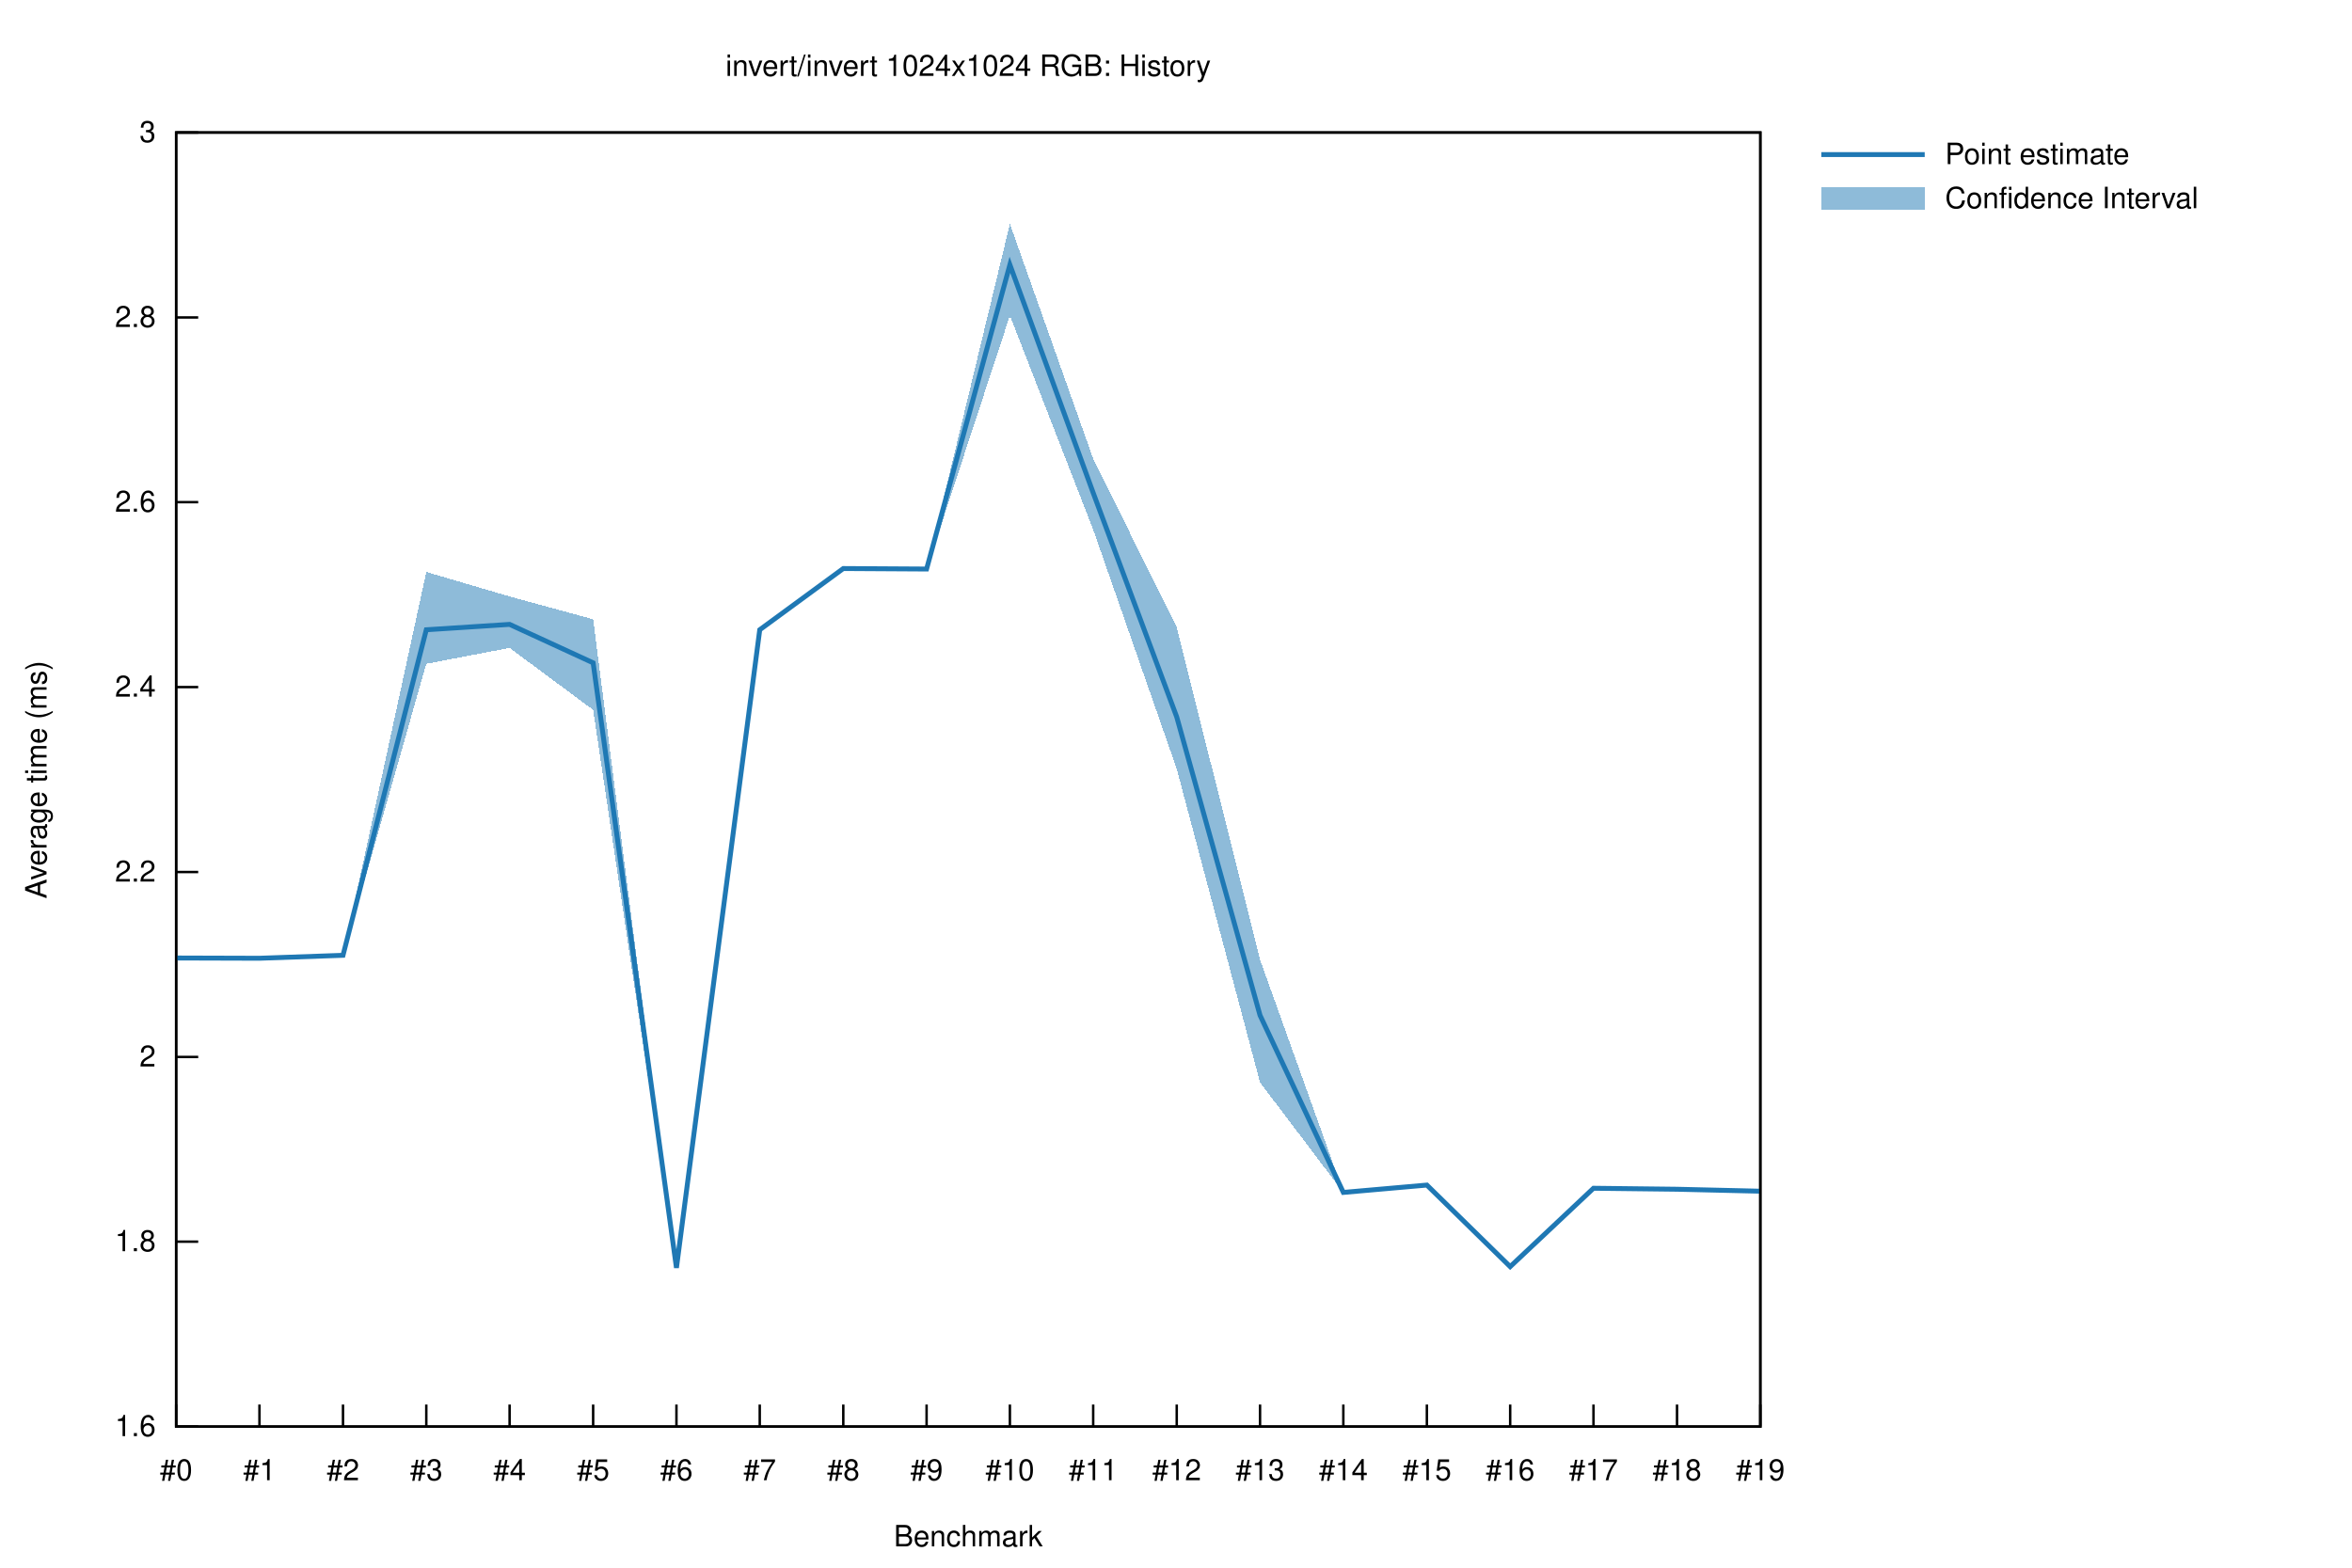
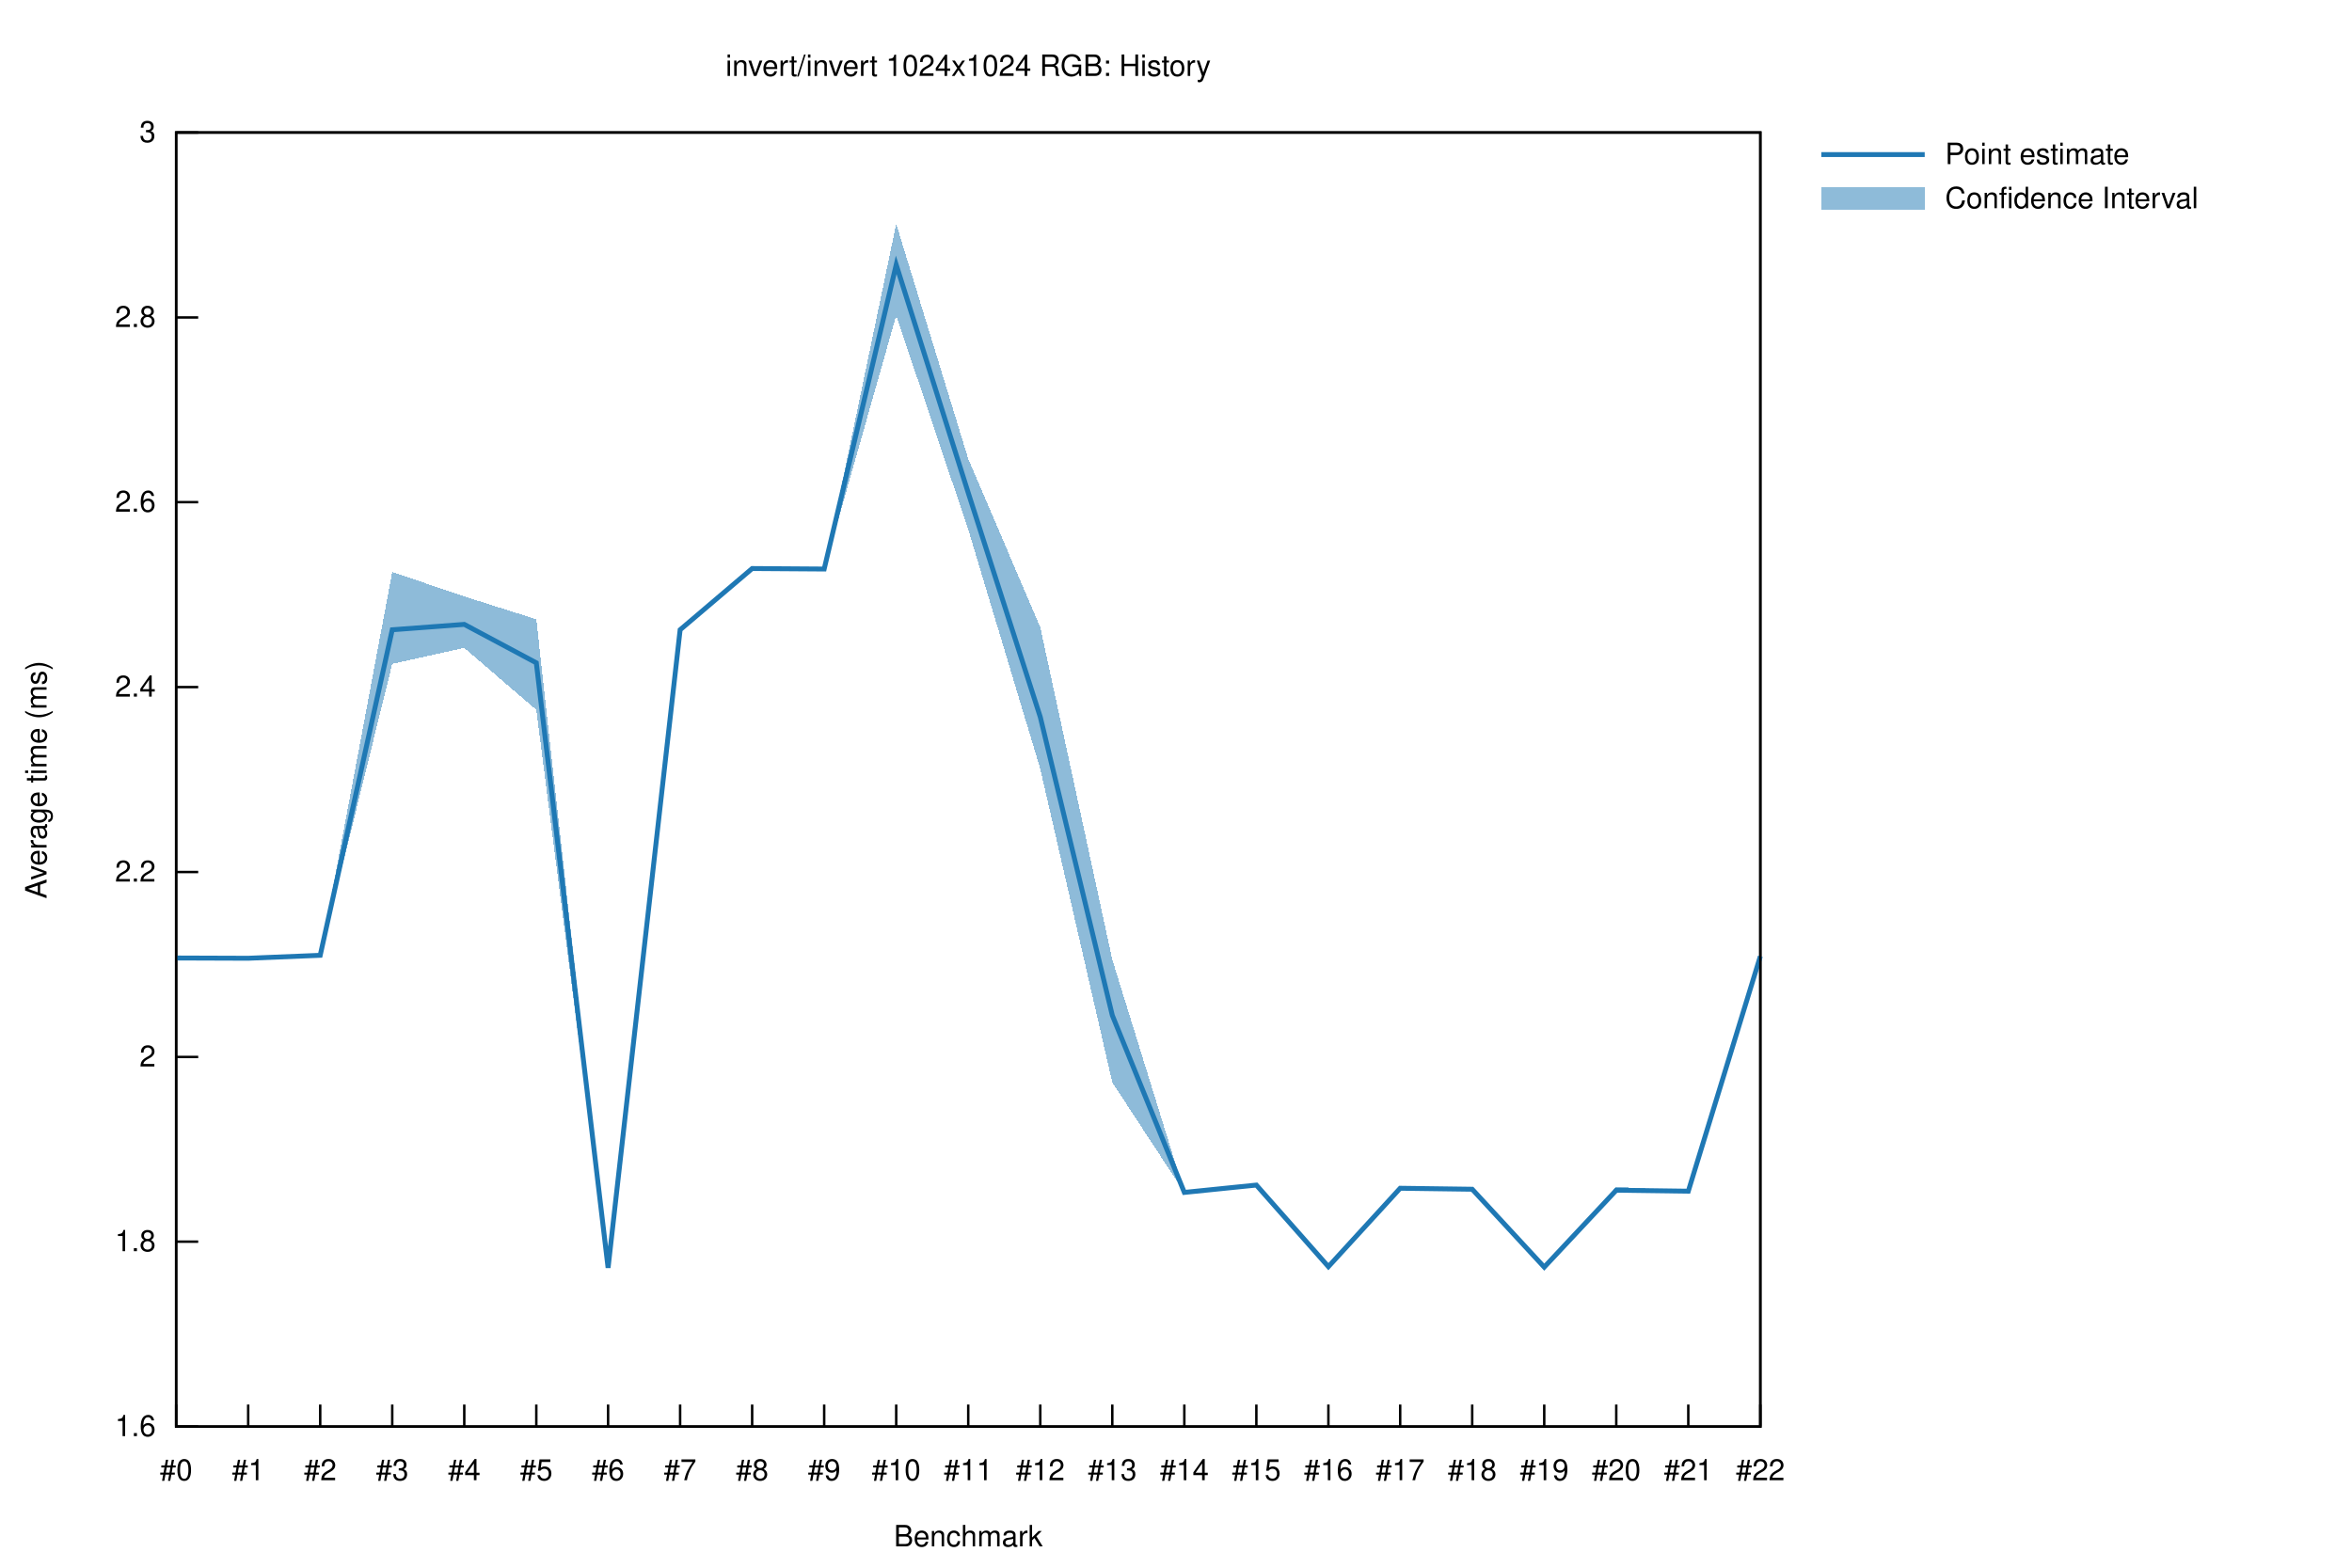
<svg xmlns="http://www.w3.org/2000/svg" xmlns:xlink="http://www.w3.org/1999/xlink" viewBox="0 0 960 640">
  <g id="gnuplot_canvas">
    <rect x="0" y="0" width="960" height="640" fill="none" />
    <defs>
      <circle id="gpDot" r="0.5" stroke-width="0.5" stroke="currentColor" />
      <path id="gpPt0" stroke-width="0.222" stroke="currentColor" d="M-1,0 h2 M0,-1 v2" />
      <path id="gpPt1" stroke-width="0.222" stroke="currentColor" d="M-1,-1 L1,1 M1,-1 L-1,1" />
      <path id="gpPt2" stroke-width="0.222" stroke="currentColor" d="M-1,0 L1,0 M0,-1 L0,1 M-1,-1 L1,1 M-1,1 L1,-1" />
      <rect id="gpPt3" stroke-width="0.222" stroke="currentColor" x="-1" y="-1" width="2" height="2" />
      <rect id="gpPt4" stroke-width="0.222" stroke="currentColor" fill="currentColor" x="-1" y="-1" width="2" height="2" />
      <circle id="gpPt5" stroke-width="0.222" stroke="currentColor" cx="0" cy="0" r="1" />
      <use xlink:href="#gpPt5" id="gpPt6" fill="currentColor" stroke="none" />
      <path id="gpPt7" stroke-width="0.222" stroke="currentColor" d="M0,-1.33 L-1.33,0.67 L1.33,0.67 z" />
      <use xlink:href="#gpPt7" id="gpPt8" fill="currentColor" stroke="none" />
      <use xlink:href="#gpPt7" id="gpPt9" stroke="currentColor" transform="rotate(180)" />
      <use xlink:href="#gpPt9" id="gpPt10" fill="currentColor" stroke="none" />
      <use xlink:href="#gpPt3" id="gpPt11" stroke="currentColor" transform="rotate(45)" />
      <use xlink:href="#gpPt11" id="gpPt12" fill="currentColor" stroke="none" />
      <path id="gpPt13" stroke-width="0.222" stroke="currentColor" d="M0,1.330 L1.265,0.411 L0.782,-1.067 L-0.782,-1.076 L-1.265,0.411 z" />
      <use xlink:href="#gpPt13" id="gpPt14" fill="currentColor" stroke="none" />
      <filter id="textbox" filterUnits="objectBoundingBox" x="0" y="0" height="1" width="1">
        <feFlood flood-color="white" flood-opacity="1" result="bgnd" />
        <feComposite in="SourceGraphic" in2="bgnd" operator="atop" />
      </filter>
      <filter id="greybox" filterUnits="objectBoundingBox" x="0" y="0" height="1" width="1">
        <feFlood flood-color="lightgrey" flood-opacity="1" result="grey" />
        <feComposite in="SourceGraphic" in2="grey" operator="atop" />
      </filter>
    </defs>
    <g fill="none" color="white" stroke="currentColor" stroke-width="1.00" stroke-linecap="butt" stroke-linejoin="miter">
</g>
    <g fill="none" color="black" stroke="currentColor" stroke-width="1.00" stroke-linecap="butt" stroke-linejoin="miter">
      <path stroke="black" d="M71.9,582.4 L80.9,582.4  " />
      <g transform="translate(63.6,586.3)" stroke="none" fill="black" font-family="Helvetica" font-size="12.00" text-anchor="end">
        <text>
          <tspan font-family="Helvetica"> 1.6</tspan>
        </text>
      </g>
    </g>
    <g fill="none" color="black" stroke="currentColor" stroke-width="1.00" stroke-linecap="butt" stroke-linejoin="miter">
      <path stroke="black" d="M71.9,506.9 L80.9,506.9  " />
      <g transform="translate(63.6,510.8)" stroke="none" fill="black" font-family="Helvetica" font-size="12.00" text-anchor="end">
        <text>
          <tspan font-family="Helvetica"> 1.8</tspan>
        </text>
      </g>
    </g>
    <g fill="none" color="black" stroke="currentColor" stroke-width="1.00" stroke-linecap="butt" stroke-linejoin="miter">
      <path stroke="black" d="M71.9,431.5 L80.9,431.5  " />
      <g transform="translate(63.6,435.4)" stroke="none" fill="black" font-family="Helvetica" font-size="12.00" text-anchor="end">
        <text>
          <tspan font-family="Helvetica"> 2</tspan>
        </text>
      </g>
    </g>
    <g fill="none" color="black" stroke="currentColor" stroke-width="1.00" stroke-linecap="butt" stroke-linejoin="miter">
      <path stroke="black" d="M71.9,356.0 L80.9,356.0  " />
      <g transform="translate(63.6,359.9)" stroke="none" fill="black" font-family="Helvetica" font-size="12.00" text-anchor="end">
        <text>
          <tspan font-family="Helvetica"> 2.2</tspan>
        </text>
      </g>
    </g>
    <g fill="none" color="black" stroke="currentColor" stroke-width="1.00" stroke-linecap="butt" stroke-linejoin="miter">
      <path stroke="black" d="M71.9,280.5 L80.9,280.5  " />
      <g transform="translate(63.6,284.4)" stroke="none" fill="black" font-family="Helvetica" font-size="12.00" text-anchor="end">
        <text>
          <tspan font-family="Helvetica"> 2.4</tspan>
        </text>
      </g>
    </g>
    <g fill="none" color="black" stroke="currentColor" stroke-width="1.00" stroke-linecap="butt" stroke-linejoin="miter">
      <path stroke="black" d="M71.9,205.0 L80.9,205.0  " />
      <g transform="translate(63.6,208.9)" stroke="none" fill="black" font-family="Helvetica" font-size="12.00" text-anchor="end">
        <text>
          <tspan font-family="Helvetica"> 2.6</tspan>
        </text>
      </g>
    </g>
    <g fill="none" color="black" stroke="currentColor" stroke-width="1.00" stroke-linecap="butt" stroke-linejoin="miter">
      <path stroke="black" d="M71.9,129.6 L80.9,129.6  " />
      <g transform="translate(63.6,133.5)" stroke="none" fill="black" font-family="Helvetica" font-size="12.00" text-anchor="end">
        <text>
          <tspan font-family="Helvetica"> 2.8</tspan>
        </text>
      </g>
    </g>
    <g fill="none" color="black" stroke="currentColor" stroke-width="1.00" stroke-linecap="butt" stroke-linejoin="miter">
      <path stroke="black" d="M71.9,54.1 L80.9,54.1  " />
      <g transform="translate(63.6,58.0)" stroke="none" fill="black" font-family="Helvetica" font-size="12.00" text-anchor="end">
        <text>
          <tspan font-family="Helvetica"> 3</tspan>
        </text>
      </g>
    </g>
    <g fill="none" color="black" stroke="currentColor" stroke-width="1.00" stroke-linecap="butt" stroke-linejoin="miter">
      <path stroke="black" d="M71.9,582.4 L71.9,573.4  " />
      <g transform="translate(71.9,604.3)" stroke="none" fill="black" font-family="Helvetica" font-size="12.00" text-anchor="middle">
        <text>
          <tspan font-family="Helvetica">#0</tspan>
        </text>
      </g>
    </g>
    <g fill="none" color="black" stroke="currentColor" stroke-width="1.00" stroke-linecap="butt" stroke-linejoin="miter">
-       <path stroke="black" d="M105.9,582.4 L105.9,573.4  " />
-       <g transform="translate(105.9,604.3)" stroke="none" fill="black" font-family="Helvetica" font-size="12.00" text-anchor="middle">
+       <path stroke="black" d="M101.3,582.4 L101.3,573.4  " />
+       <g transform="translate(101.3,604.3)" stroke="none" fill="black" font-family="Helvetica" font-size="12.00" text-anchor="middle">
        <text>
          <tspan font-family="Helvetica">#1</tspan>
        </text>
      </g>
    </g>
    <g fill="none" color="black" stroke="currentColor" stroke-width="1.00" stroke-linecap="butt" stroke-linejoin="miter">
-       <path stroke="black" d="M140.0,582.4 L140.0,573.4  " />
-       <g transform="translate(140.0,604.3)" stroke="none" fill="black" font-family="Helvetica" font-size="12.00" text-anchor="middle">
+       <path stroke="black" d="M130.7,582.4 L130.7,573.4  " />
+       <g transform="translate(130.7,604.3)" stroke="none" fill="black" font-family="Helvetica" font-size="12.00" text-anchor="middle">
        <text>
          <tspan font-family="Helvetica">#2</tspan>
        </text>
      </g>
    </g>
    <g fill="none" color="black" stroke="currentColor" stroke-width="1.00" stroke-linecap="butt" stroke-linejoin="miter">
-       <path stroke="black" d="M174.0,582.4 L174.0,573.4  " />
-       <g transform="translate(174.0,604.3)" stroke="none" fill="black" font-family="Helvetica" font-size="12.00" text-anchor="middle">
+       <path stroke="black" d="M160.1,582.4 L160.1,573.4  " />
+       <g transform="translate(160.1,604.3)" stroke="none" fill="black" font-family="Helvetica" font-size="12.00" text-anchor="middle">
        <text>
          <tspan font-family="Helvetica">#3</tspan>
        </text>
      </g>
    </g>
    <g fill="none" color="black" stroke="currentColor" stroke-width="1.00" stroke-linecap="butt" stroke-linejoin="miter">
-       <path stroke="black" d="M208.0,582.4 L208.0,573.4  " />
-       <g transform="translate(208.0,604.3)" stroke="none" fill="black" font-family="Helvetica" font-size="12.00" text-anchor="middle">
+       <path stroke="black" d="M189.5,582.4 L189.5,573.4  " />
+       <g transform="translate(189.5,604.3)" stroke="none" fill="black" font-family="Helvetica" font-size="12.00" text-anchor="middle">
        <text>
          <tspan font-family="Helvetica">#4</tspan>
        </text>
      </g>
    </g>
    <g fill="none" color="black" stroke="currentColor" stroke-width="1.00" stroke-linecap="butt" stroke-linejoin="miter">
-       <path stroke="black" d="M242.1,582.4 L242.1,573.4  " />
-       <g transform="translate(242.1,604.3)" stroke="none" fill="black" font-family="Helvetica" font-size="12.00" text-anchor="middle">
+       <path stroke="black" d="M218.9,582.4 L218.9,573.4  " />
+       <g transform="translate(218.9,604.3)" stroke="none" fill="black" font-family="Helvetica" font-size="12.00" text-anchor="middle">
        <text>
          <tspan font-family="Helvetica">#5</tspan>
        </text>
      </g>
    </g>
    <g fill="none" color="black" stroke="currentColor" stroke-width="1.00" stroke-linecap="butt" stroke-linejoin="miter">
-       <path stroke="black" d="M276.1,582.4 L276.1,573.4  " />
-       <g transform="translate(276.1,604.3)" stroke="none" fill="black" font-family="Helvetica" font-size="12.00" text-anchor="middle">
+       <path stroke="black" d="M248.2,582.4 L248.2,573.4  " />
+       <g transform="translate(248.2,604.3)" stroke="none" fill="black" font-family="Helvetica" font-size="12.00" text-anchor="middle">
        <text>
          <tspan font-family="Helvetica">#6</tspan>
        </text>
      </g>
    </g>
    <g fill="none" color="black" stroke="currentColor" stroke-width="1.00" stroke-linecap="butt" stroke-linejoin="miter">
-       <path stroke="black" d="M310.1,582.4 L310.1,573.4  " />
-       <g transform="translate(310.1,604.3)" stroke="none" fill="black" font-family="Helvetica" font-size="12.00" text-anchor="middle">
+       <path stroke="black" d="M277.6,582.4 L277.6,573.4  " />
+       <g transform="translate(277.6,604.3)" stroke="none" fill="black" font-family="Helvetica" font-size="12.00" text-anchor="middle">
        <text>
          <tspan font-family="Helvetica">#7</tspan>
        </text>
      </g>
    </g>
    <g fill="none" color="black" stroke="currentColor" stroke-width="1.00" stroke-linecap="butt" stroke-linejoin="miter">
-       <path stroke="black" d="M344.2,582.4 L344.2,573.4  " />
-       <g transform="translate(344.2,604.3)" stroke="none" fill="black" font-family="Helvetica" font-size="12.00" text-anchor="middle">
+       <path stroke="black" d="M307.0,582.4 L307.0,573.4  " />
+       <g transform="translate(307.0,604.3)" stroke="none" fill="black" font-family="Helvetica" font-size="12.00" text-anchor="middle">
        <text>
          <tspan font-family="Helvetica">#8</tspan>
        </text>
      </g>
    </g>
    <g fill="none" color="black" stroke="currentColor" stroke-width="1.00" stroke-linecap="butt" stroke-linejoin="miter">
-       <path stroke="black" d="M378.2,582.4 L378.2,573.4  " />
-       <g transform="translate(378.2,604.3)" stroke="none" fill="black" font-family="Helvetica" font-size="12.00" text-anchor="middle">
+       <path stroke="black" d="M336.4,582.4 L336.4,573.4  " />
+       <g transform="translate(336.4,604.3)" stroke="none" fill="black" font-family="Helvetica" font-size="12.00" text-anchor="middle">
        <text>
          <tspan font-family="Helvetica">#9</tspan>
        </text>
      </g>
    </g>
    <g fill="none" color="black" stroke="currentColor" stroke-width="1.00" stroke-linecap="butt" stroke-linejoin="miter">
-       <path stroke="black" d="M412.2,582.4 L412.2,573.4  " />
-       <g transform="translate(412.2,604.3)" stroke="none" fill="black" font-family="Helvetica" font-size="12.00" text-anchor="middle">
+       <path stroke="black" d="M365.8,582.4 L365.8,573.4  " />
+       <g transform="translate(365.8,604.3)" stroke="none" fill="black" font-family="Helvetica" font-size="12.00" text-anchor="middle">
        <text>
          <tspan font-family="Helvetica">#10</tspan>
        </text>
      </g>
    </g>
    <g fill="none" color="black" stroke="currentColor" stroke-width="1.00" stroke-linecap="butt" stroke-linejoin="miter">
-       <path stroke="black" d="M446.2,582.4 L446.2,573.4  " />
-       <g transform="translate(446.2,604.3)" stroke="none" fill="black" font-family="Helvetica" font-size="12.00" text-anchor="middle">
+       <path stroke="black" d="M395.2,582.4 L395.2,573.4  " />
+       <g transform="translate(395.2,604.3)" stroke="none" fill="black" font-family="Helvetica" font-size="12.00" text-anchor="middle">
        <text>
          <tspan font-family="Helvetica">#11</tspan>
        </text>
      </g>
    </g>
    <g fill="none" color="black" stroke="currentColor" stroke-width="1.00" stroke-linecap="butt" stroke-linejoin="miter">
-       <path stroke="black" d="M480.3,582.4 L480.3,573.4  " />
-       <g transform="translate(480.3,604.3)" stroke="none" fill="black" font-family="Helvetica" font-size="12.00" text-anchor="middle">
+       <path stroke="black" d="M424.6,582.4 L424.6,573.4  " />
+       <g transform="translate(424.6,604.3)" stroke="none" fill="black" font-family="Helvetica" font-size="12.00" text-anchor="middle">
        <text>
          <tspan font-family="Helvetica">#12</tspan>
        </text>
      </g>
    </g>
    <g fill="none" color="black" stroke="currentColor" stroke-width="1.00" stroke-linecap="butt" stroke-linejoin="miter">
-       <path stroke="black" d="M514.3,582.4 L514.3,573.4  " />
-       <g transform="translate(514.3,604.3)" stroke="none" fill="black" font-family="Helvetica" font-size="12.00" text-anchor="middle">
+       <path stroke="black" d="M454.0,582.4 L454.0,573.4  " />
+       <g transform="translate(454.0,604.3)" stroke="none" fill="black" font-family="Helvetica" font-size="12.00" text-anchor="middle">
        <text>
          <tspan font-family="Helvetica">#13</tspan>
        </text>
      </g>
    </g>
    <g fill="none" color="black" stroke="currentColor" stroke-width="1.00" stroke-linecap="butt" stroke-linejoin="miter">
-       <path stroke="black" d="M548.3,582.4 L548.3,573.4  " />
-       <g transform="translate(548.3,604.3)" stroke="none" fill="black" font-family="Helvetica" font-size="12.00" text-anchor="middle">
+       <path stroke="black" d="M483.4,582.4 L483.4,573.4  " />
+       <g transform="translate(483.4,604.3)" stroke="none" fill="black" font-family="Helvetica" font-size="12.00" text-anchor="middle">
        <text>
          <tspan font-family="Helvetica">#14</tspan>
        </text>
      </g>
    </g>
    <g fill="none" color="black" stroke="currentColor" stroke-width="1.00" stroke-linecap="butt" stroke-linejoin="miter">
-       <path stroke="black" d="M582.4,582.4 L582.4,573.4  " />
-       <g transform="translate(582.4,604.3)" stroke="none" fill="black" font-family="Helvetica" font-size="12.00" text-anchor="middle">
+       <path stroke="black" d="M512.8,582.4 L512.8,573.4  " />
+       <g transform="translate(512.8,604.3)" stroke="none" fill="black" font-family="Helvetica" font-size="12.00" text-anchor="middle">
        <text>
          <tspan font-family="Helvetica">#15</tspan>
        </text>
      </g>
    </g>
    <g fill="none" color="black" stroke="currentColor" stroke-width="1.00" stroke-linecap="butt" stroke-linejoin="miter">
-       <path stroke="black" d="M616.4,582.4 L616.4,573.4  " />
-       <g transform="translate(616.4,604.3)" stroke="none" fill="black" font-family="Helvetica" font-size="12.00" text-anchor="middle">
+       <path stroke="black" d="M542.2,582.4 L542.2,573.4  " />
+       <g transform="translate(542.2,604.3)" stroke="none" fill="black" font-family="Helvetica" font-size="12.00" text-anchor="middle">
        <text>
          <tspan font-family="Helvetica">#16</tspan>
        </text>
      </g>
    </g>
    <g fill="none" color="black" stroke="currentColor" stroke-width="1.00" stroke-linecap="butt" stroke-linejoin="miter">
-       <path stroke="black" d="M650.4,582.4 L650.4,573.4  " />
-       <g transform="translate(650.4,604.3)" stroke="none" fill="black" font-family="Helvetica" font-size="12.00" text-anchor="middle">
+       <path stroke="black" d="M571.5,582.4 L571.5,573.4  " />
+       <g transform="translate(571.5,604.3)" stroke="none" fill="black" font-family="Helvetica" font-size="12.00" text-anchor="middle">
        <text>
          <tspan font-family="Helvetica">#17</tspan>
        </text>
      </g>
    </g>
    <g fill="none" color="black" stroke="currentColor" stroke-width="1.00" stroke-linecap="butt" stroke-linejoin="miter">
-       <path stroke="black" d="M684.5,582.4 L684.5,573.4  " />
-       <g transform="translate(684.5,604.3)" stroke="none" fill="black" font-family="Helvetica" font-size="12.00" text-anchor="middle">
+       <path stroke="black" d="M600.9,582.4 L600.9,573.4  " />
+       <g transform="translate(600.9,604.3)" stroke="none" fill="black" font-family="Helvetica" font-size="12.00" text-anchor="middle">
        <text>
          <tspan font-family="Helvetica">#18</tspan>
+         </text>
+       </g>
+     </g>
+     <g fill="none" color="black" stroke="currentColor" stroke-width="1.00" stroke-linecap="butt" stroke-linejoin="miter">
+       <path stroke="black" d="M630.3,582.4 L630.3,573.4  " />
+       <g transform="translate(630.3,604.3)" stroke="none" fill="black" font-family="Helvetica" font-size="12.00" text-anchor="middle">
+         <text>
+           <tspan font-family="Helvetica">#19</tspan>
+         </text>
+       </g>
+     </g>
+     <g fill="none" color="black" stroke="currentColor" stroke-width="1.00" stroke-linecap="butt" stroke-linejoin="miter">
+       <path stroke="black" d="M659.7,582.4 L659.7,573.4  " />
+       <g transform="translate(659.7,604.3)" stroke="none" fill="black" font-family="Helvetica" font-size="12.00" text-anchor="middle">
+         <text>
+           <tspan font-family="Helvetica">#20</tspan>
+         </text>
+       </g>
+     </g>
+     <g fill="none" color="black" stroke="currentColor" stroke-width="1.00" stroke-linecap="butt" stroke-linejoin="miter">
+       <path stroke="black" d="M689.1,582.4 L689.1,573.4  " />
+       <g transform="translate(689.1,604.3)" stroke="none" fill="black" font-family="Helvetica" font-size="12.00" text-anchor="middle">
+         <text>
+           <tspan font-family="Helvetica">#21</tspan>
        </text>
      </g>
    </g>
    <g fill="none" color="black" stroke="currentColor" stroke-width="1.00" stroke-linecap="butt" stroke-linejoin="miter">
      <path stroke="black" d="M718.5,582.4 L718.5,573.4  " />
      <g transform="translate(718.5,604.3)" stroke="none" fill="black" font-family="Helvetica" font-size="12.00" text-anchor="middle">
        <text>
-           <tspan font-family="Helvetica">#19</tspan>
+           <tspan font-family="Helvetica">#22</tspan>
        </text>
      </g>
    </g>
    <g fill="none" color="black" stroke="currentColor" stroke-width="1.00" stroke-linecap="butt" stroke-linejoin="miter">
</g>
    <g fill="none" color="black" stroke="currentColor" stroke-width="1.00" stroke-linecap="butt" stroke-linejoin="miter">
      <path stroke="black" d="M71.9,54.1 L71.9,582.4 L718.5,582.4 L718.5,54.1 L71.9,54.1 Z  " />
    </g>
    <g fill="none" color="black" stroke="currentColor" stroke-width="1.00" stroke-linecap="butt" stroke-linejoin="miter">
      <g transform="translate(19.0,318.3) rotate(270)" stroke="none" fill="black" font-family="Helvetica" font-size="12.00" text-anchor="middle">
        <text>
          <tspan font-family="Helvetica">Average time (ms)</tspan>
        </text>
      </g>
    </g>
    <g fill="none" color="black" stroke="currentColor" stroke-width="1.00" stroke-linecap="butt" stroke-linejoin="miter">
      <g transform="translate(395.2,631.3)" stroke="none" fill="black" font-family="Helvetica" font-size="12.00" text-anchor="middle">
        <text>
          <tspan font-family="Helvetica">Benchmark</tspan>
        </text>
      </g>
    </g>
    <g fill="none" color="black" stroke="currentColor" stroke-width="1.00" stroke-linecap="butt" stroke-linejoin="miter">
      <g transform="translate(395.2,31.0)" stroke="none" fill="black" font-family="Helvetica" font-size="12.00" text-anchor="middle">
        <text>
          <tspan font-family="Helvetica">invert/invert 1024x1024 RGB: History</tspan>
        </text>
      </g>
    </g>
    <g fill="none" color="black" stroke="currentColor" stroke-width="1.00" stroke-linecap="butt" stroke-linejoin="miter">
</g>
    <g id="gnuplot_plot_1">
      <g fill="none" color="white" stroke="currentColor" stroke-width="2.00" stroke-linecap="butt" stroke-linejoin="miter">
</g>
      <g fill="none" color="black" stroke="currentColor" stroke-width="2.00" stroke-linecap="butt" stroke-linejoin="miter">
        <g transform="translate(793.9,67.0)" stroke="none" fill="black" font-family="Helvetica" font-size="12.00" text-anchor="start">
          <text>
            <tspan font-family="Helvetica">Point estimate</tspan>
          </text>
        </g>
      </g>
      <g fill="none" color="black" stroke="currentColor" stroke-width="2.00" stroke-linecap="butt" stroke-linejoin="miter">
-         <path stroke="rgb( 31, 120, 180)" d="M743.4,63.1 L785.6,63.1 M71.9,391.1 L105.9,391.2 L140.0,390.0 L174.0,257.1 L208.0,254.9 L242.1,270.6   L276.1,517.6 L310.1,257.1 L344.2,232.1 L378.2,232.3 L412.2,108.1 L446.2,201.2 L480.3,292.7 L514.3,414.5   L548.3,486.8 L582.4,483.8 L616.4,517.1 L650.4,485.1 L684.5,485.5 L718.5,486.3  " />
+         <path stroke="rgb( 31, 120, 180)" d="M743.4,63.1 L785.6,63.1 M71.9,391.1 L101.3,391.2 L130.7,390.0 L160.1,257.1 L189.5,254.9 L218.9,270.6   L248.2,517.6 L277.6,257.1 L307.0,232.1 L336.4,232.3 L365.8,108.1 L395.2,201.2 L424.6,292.7 L454.0,414.5   L483.4,486.8 L512.8,483.8 L542.2,517.1 L571.5,485.1 L600.9,485.5 L630.3,517.3 L659.7,485.9 L689.1,486.3   L718.5,390.4  " />
      </g>
    </g>
    <g id="gnuplot_plot_2">
      <g fill="none" color="white" stroke="rgb( 31, 120, 180)" stroke-width="1.00" stroke-linecap="butt" stroke-linejoin="miter">
</g>
      <g fill="none" color="black" stroke="currentColor" stroke-width="1.00" stroke-linecap="butt" stroke-linejoin="miter">
        <g transform="translate(793.9,85.0)" stroke="none" fill="black" font-family="Helvetica" font-size="12.00" text-anchor="start">
          <text>
            <tspan font-family="Helvetica">Confidence Interval</tspan>
          </text>
        </g>
      </g>
      <g fill="none" color="black" stroke="currentColor" stroke-width="1.00" stroke-linecap="butt" stroke-linejoin="miter">
        <g stroke="none" shape-rendering="crispEdges">
          <polygon fill="rgb( 31, 120, 180)" fill-opacity="0.5" points="743.4,85.6 785.6,85.6 785.6,76.6 743.4,76.6 " />
-           <polygon fill="rgb( 31, 120, 180)" fill-opacity="0.5" points="71.9,391.0 105.9,391.2 140.0,389.9 174.0,233.5 208.0,243.5 242.1,252.8 276.1,517.5 310.1,256.9 344.2,232.0 378.2,232.1 412.2,91.4 446.2,187.3 480.3,256.1 514.3,391.8 548.3,486.7 582.4,483.5 616.4,516.7 650.4,484.8 684.5,485.4 718.5,486.2 718.5,486.4 684.5,485.6 650.4,485.2 616.4,517.5 582.4,484.0 548.3,486.8 514.3,441.9 480.3,313.9 446.2,216.2 412.2,128.8 378.2,232.4 344.2,232.2 310.1,257.3 276.1,517.6 242.1,289.8 208.0,264.5 174.0,271.0 140.0,390.2 105.9,391.3 71.9,391.1 " />
+           <polygon fill="rgb( 31, 120, 180)" fill-opacity="0.5" points="71.9,391.0 101.3,391.2 130.7,389.9 160.1,233.5 189.5,243.5 218.9,252.8 248.2,517.5 277.6,256.9 307.0,232.0 336.4,232.1 365.8,91.4 395.2,187.3 424.6,256.1 454.0,391.8 483.4,486.7 512.8,483.5 542.2,516.7 571.5,484.8 600.9,485.4 630.3,517.2 659.7,484.5 689.1,486.2 718.5,390.2 718.5,390.5 689.1,486.4 659.7,486.6 630.3,517.4 600.9,485.6 571.5,485.2 542.2,517.5 512.8,484.0 483.4,486.8 454.0,441.9 424.6,313.9 395.2,216.2 365.8,128.8 336.4,232.4 307.0,232.2 277.6,257.3 248.2,517.6 218.9,289.8 189.5,264.5 160.1,271.0 130.7,390.2 101.3,391.3 71.9,391.1 " />
        </g>
      </g>
    </g>
    <g fill="none" color="white" stroke="rgb( 31, 120, 180)" stroke-width="2.00" stroke-linecap="butt" stroke-linejoin="miter">
</g>
    <g fill="none" color="black" stroke="currentColor" stroke-width="2.00" stroke-linecap="butt" stroke-linejoin="miter">
</g>
    <g fill="none" color="black" stroke="black" stroke-width="1.00" stroke-linecap="butt" stroke-linejoin="miter">
</g>
    <g fill="none" color="black" stroke="currentColor" stroke-width="1.00" stroke-linecap="butt" stroke-linejoin="miter">
      <path stroke="black" d="M71.9,54.1 L71.9,582.4 L718.5,582.4 L718.5,54.1 L71.9,54.1 Z  " />
    </g>
    <g fill="none" color="black" stroke="currentColor" stroke-width="1.00" stroke-linecap="butt" stroke-linejoin="miter">
</g>
  </g>
</svg>
